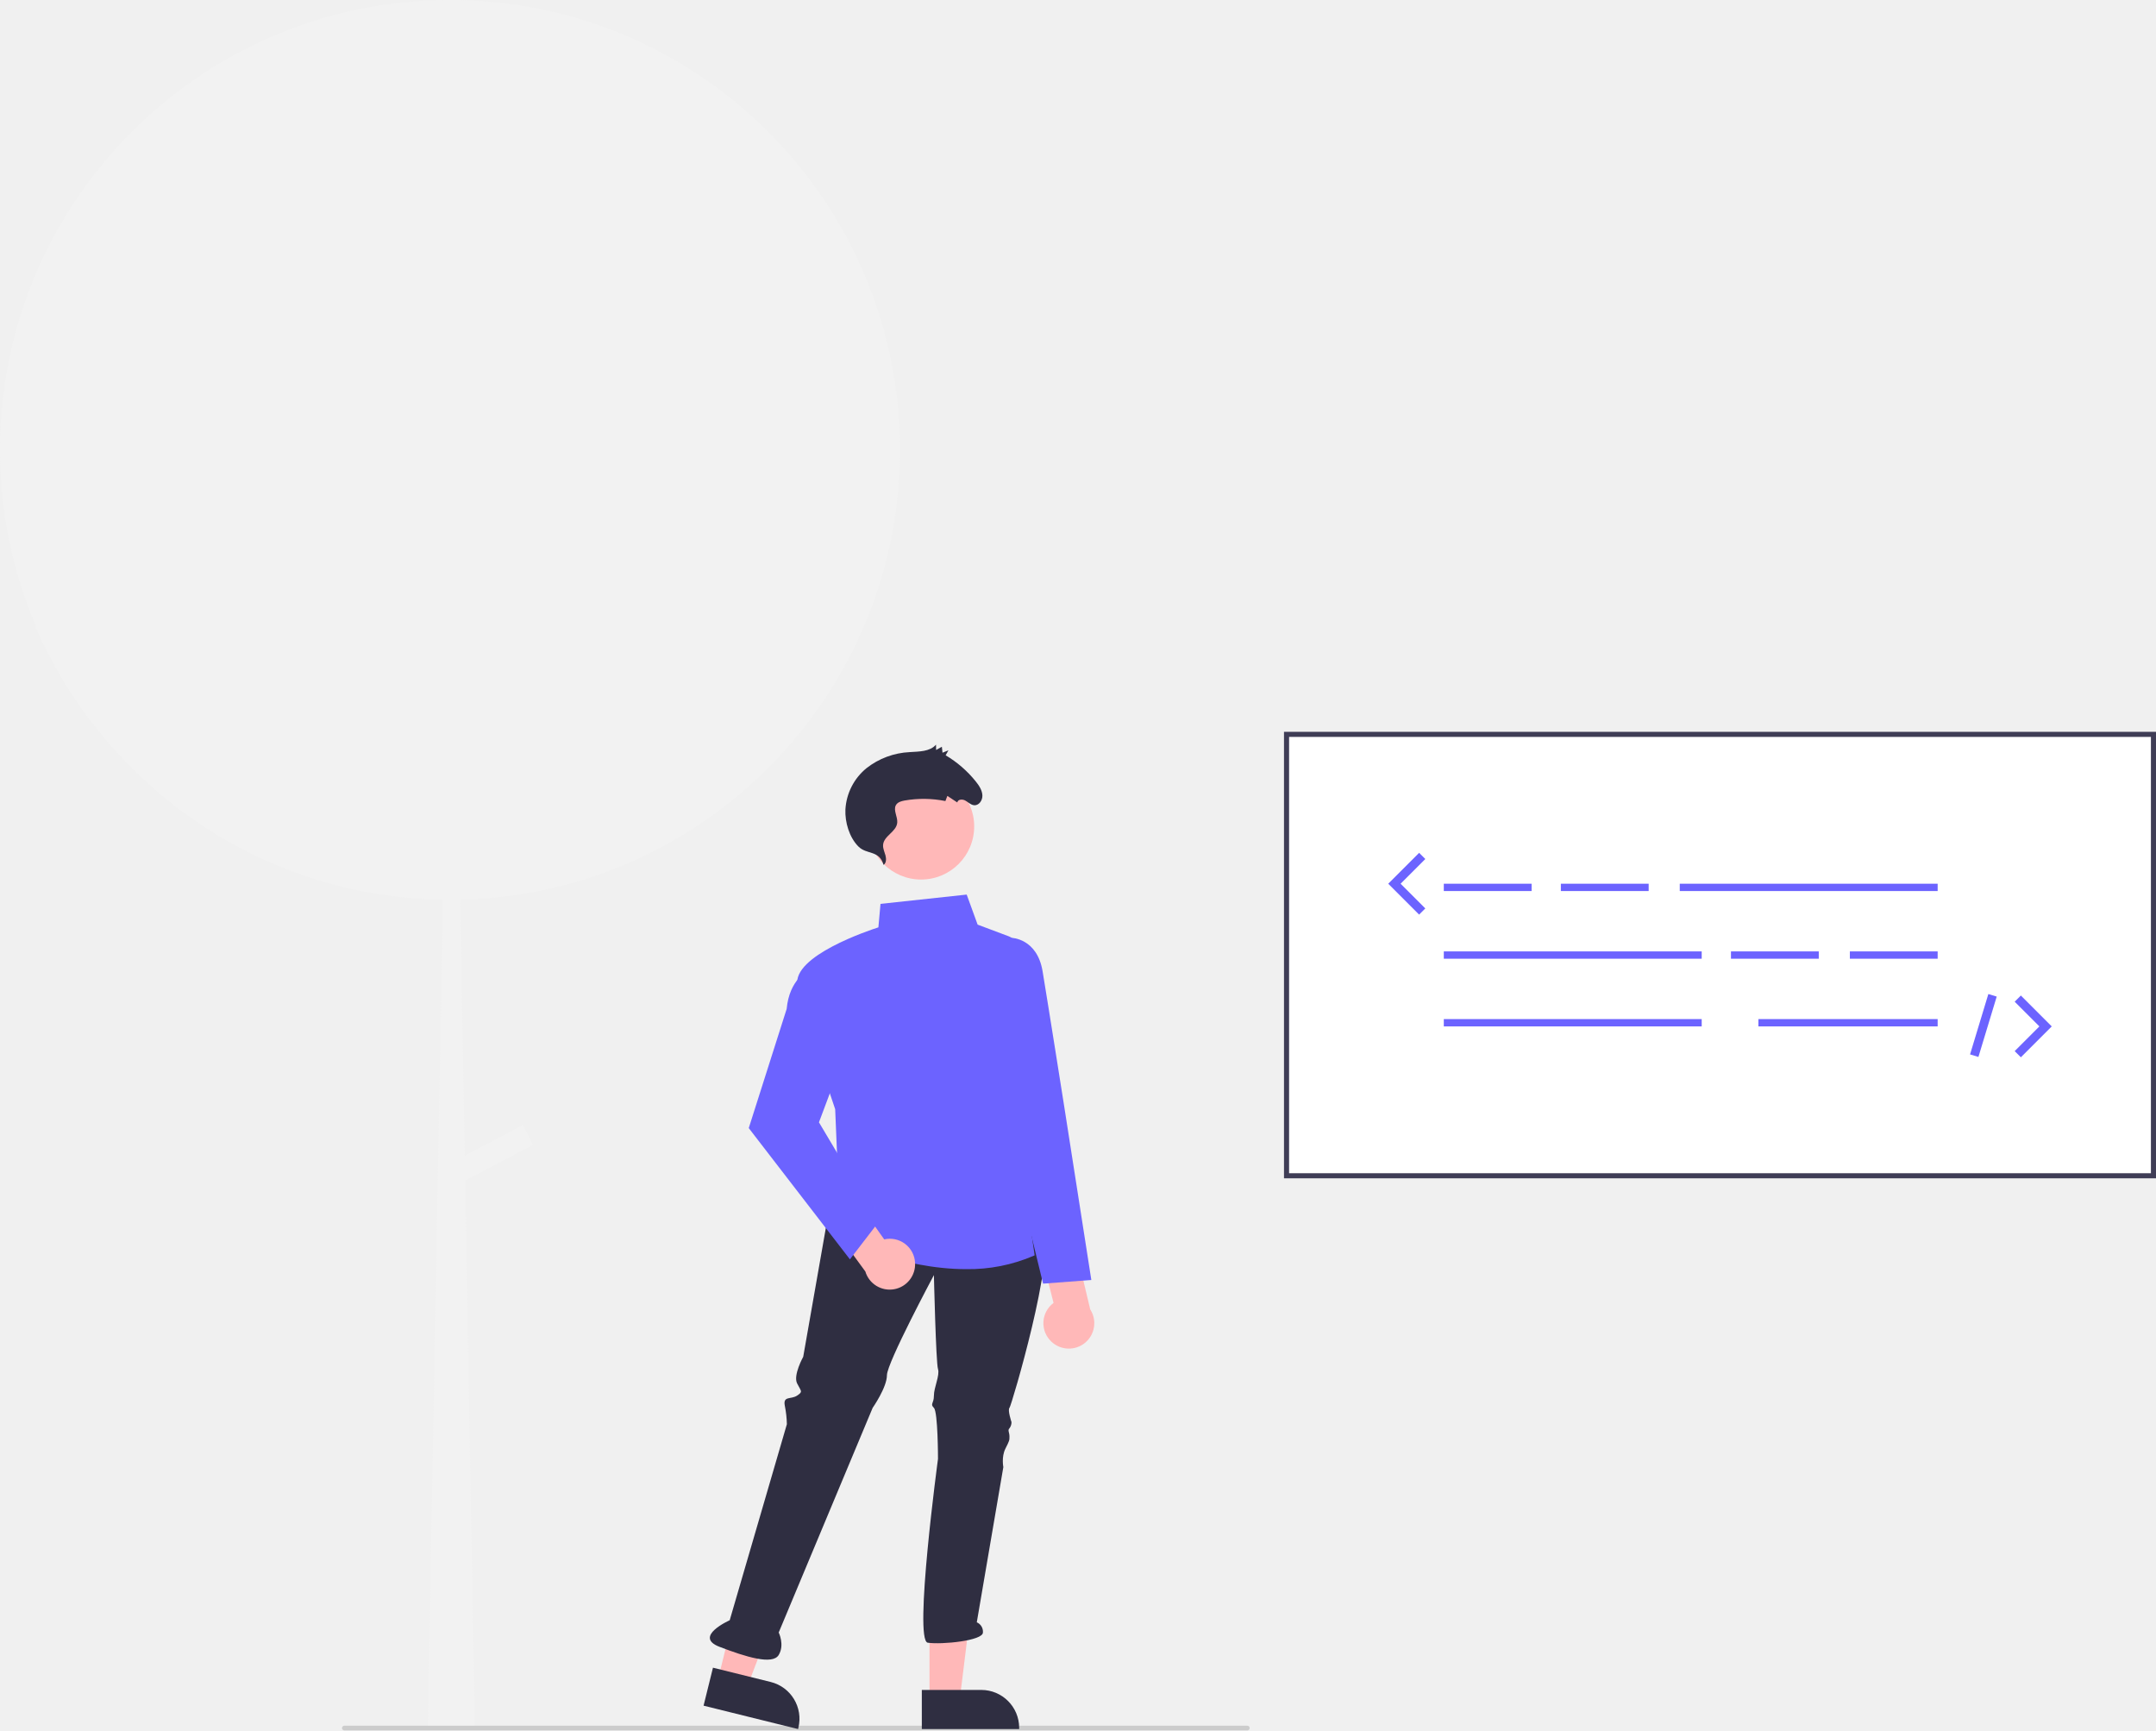
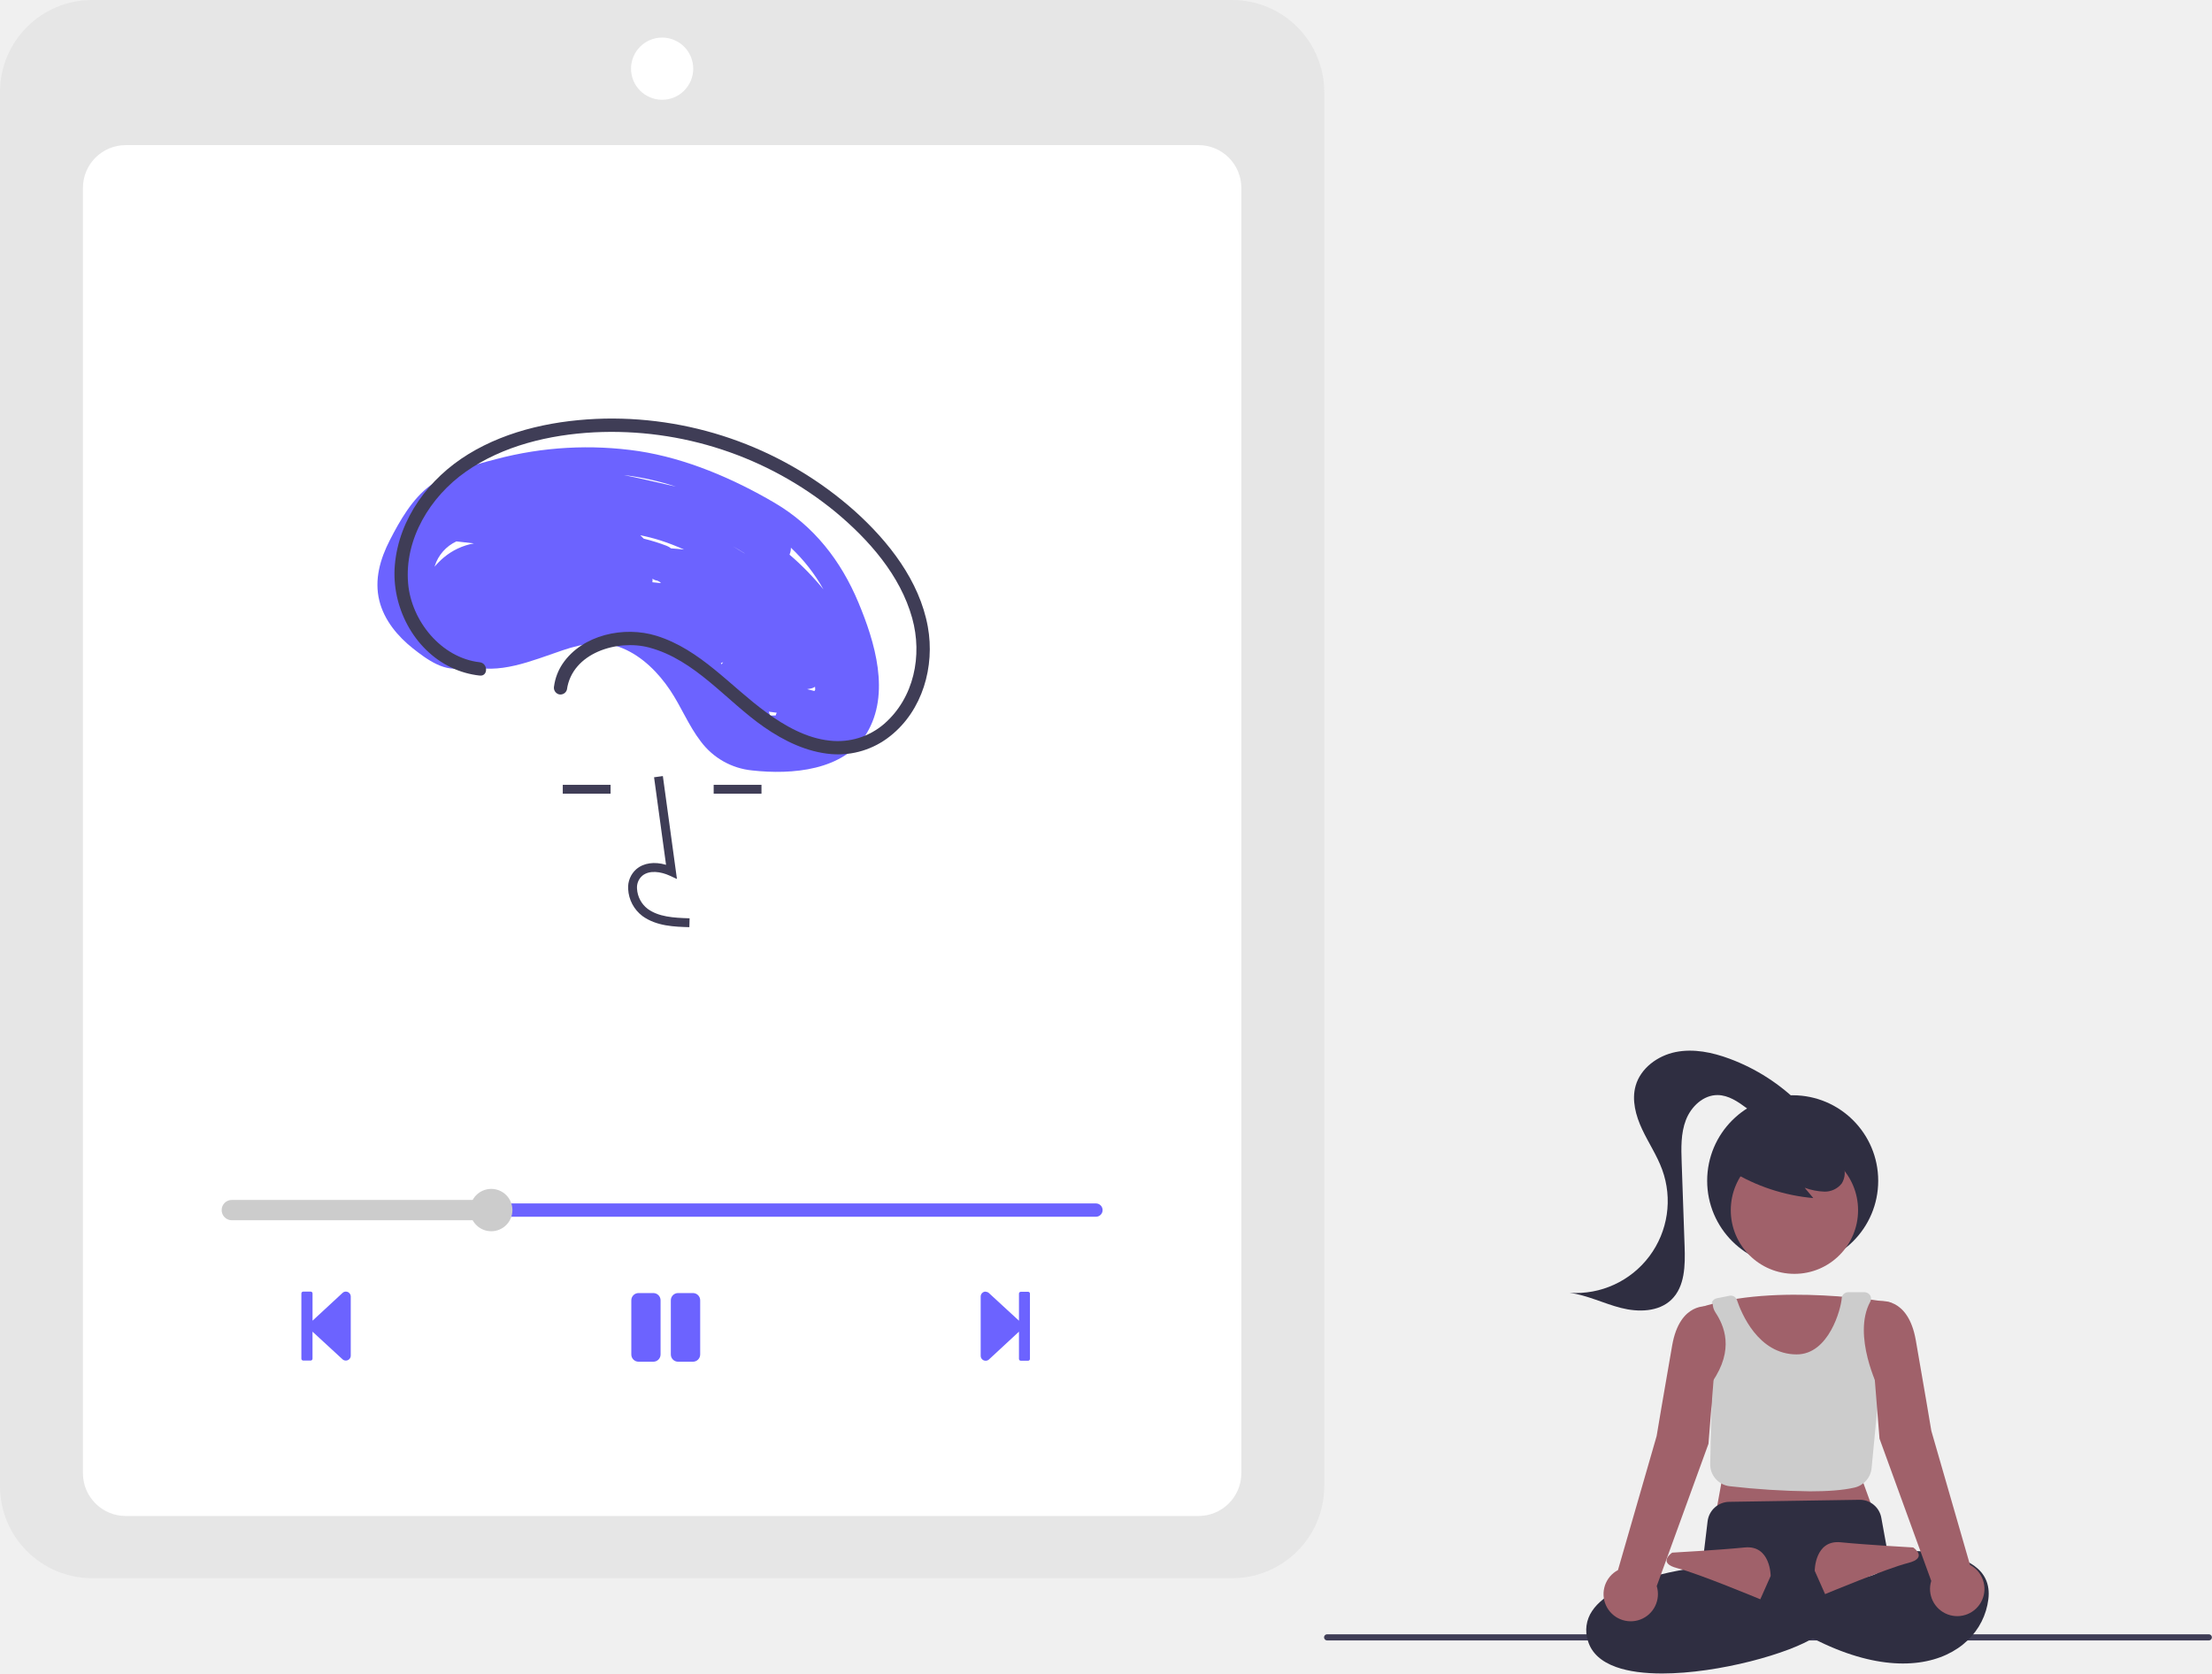
- <svg xmlns="http://www.w3.org/2000/svg" id="b80448b0-14d5-4ee1-8d6b-75eb9311be00" data-name="Layer 1" width="909.754" height="730.11" viewBox="0 0 909.754 730.11">
-   <path d="M524.877,274.721C524.821,169.855,439.765,84.889,334.899,84.945c-104.866.056-189.832,85.112-189.776,189.978A189.876,189.876,0,0,0,160.414,349.473c-.186-.206-.377-.407-.562-.615a190.043,190.043,0,0,0,34.582,53.513c.043.048.087.094.131.141,1.166,1.271,2.34,2.536,3.54,3.775a189.3,189.3,0,0,0,133.922,58.272l-6.416,348.493h19.822L341.421,583.044l28.674-15.096-4.374-8.308-24.483,12.89-1.884-107.986A189.874,189.874,0,0,0,524.877,274.721Z" transform="translate(-145.1232 -84.94497)" fill="#f2f2f2" />
-   <path d="M689.062,579.964h363.675V395.855H689.062Z" transform="translate(-145.1232 -84.94497)" fill="#fff" />
-   <path d="M1054.877,582.104H686.922V393.715h367.955Zm-365.815-2.14h363.675V395.855H689.062Z" transform="translate(-145.1232 -84.94497)" fill="#3f3d56" />
-   <rect x="609.233" y="372.864" width="37.047" height="3.087" fill="#6c63ff" />
-   <rect x="658.629" y="372.864" width="37.047" height="3.087" fill="#6c63ff" />
-   <rect x="730.407" y="401.421" width="37.047" height="3.087" fill="#6c63ff" />
-   <rect x="780.574" y="401.421" width="37.047" height="3.087" fill="#6c63ff" />
-   <rect x="708.796" y="372.864" width="108.825" height="3.087" fill="#6c63ff" />
-   <rect x="609.233" y="401.421" width="108.825" height="3.087" fill="#6c63ff" />
-   <rect x="609.233" y="429.978" width="108.825" height="3.087" fill="#6c63ff" />
-   <rect x="741.984" y="429.978" width="75.637" height="3.087" fill="#6c63ff" />
-   <polygon points="598.821 385.897 585.787 372.864 598.821 359.83 601.428 362.438 591.002 372.864 601.428 383.289 598.821 385.897" fill="#6c63ff" />
-   <polygon points="852.732 446.098 850.124 443.491 860.55 433.064 850.124 422.638 852.732 420.031 865.765 433.064 852.732 446.098" fill="#6c63ff" />
-   <rect x="968.733" y="515.78" width="26.613" height="3.688" transform="translate(56.71628 1222.378) rotate(-73.13998)" fill="#6c63ff" />
-   <path d="M671.44,815.055h-381a1,1,0,0,1,0-2h381a1,1,0,0,1,0,2Z" transform="translate(-145.1232 -84.94497)" fill="#ccc" />
-   <polygon points="392.222 717.182 404.962 717.181 411.022 668.043 392.22 668.044 392.222 717.182" fill="#ffb8b8" />
-   <path d="M534.096,797.968l25.089-.001h.001a15.989,15.989,0,0,1,15.988,15.988v.52l-41.077.002Z" transform="translate(-145.1232 -84.94497)" fill="#2f2e41" />
-   <polygon points="303.001 708.456 315.368 711.517 333.057 665.274 314.805 660.757 303.001 708.456" fill="#ffb8b8" />
-   <path d="M445.969,788.583l24.354,6.027.001 0a15.989,15.989,0,0,1,11.679,19.361l-.125.504-39.874-9.868Z" transform="translate(-145.1232 -84.94497)" fill="#2f2e41" />
-   <path d="M495.251,593.646l-11.202,63.766s-4.308,7.755-2.585,11.202,2.585,3.447,0,5.17-6.032,0-5.17,4.308a43.984,43.984,0,0,1,.862,7.755L453.028,768.571s-15.511,6.894-4.308,11.202,22.404,7.755,24.989,3.447,0-9.479,0-9.479l39.638-94.787s6.032-8.617,6.032-13.787,19.819-42.223,19.819-42.223.862,37.053,1.723,39.638-1.723,7.755-1.723,11.202-1.723,3.447,0,5.17,1.723,21.542,1.723,21.542-10.34,76.691-4.308,77.553,23.266-.862,23.266-4.308a4.3,4.3,0,0,0-2.585-4.308l11.202-65.489s-.862-4.308.862-7.755,1.723-3.447,1.723-5.17-.862-2.585,0-3.447a4.255,4.255,0,0,0,.862-2.585s-1.723-5.17-.862-6.032,19.819-65.489,13.787-73.244S495.251,593.646,495.251,593.646Z" transform="translate(-145.1232 -84.94497)" fill="#2f2e41" />
-   <circle cx="388.667" cy="348.694" r="22.404" fill="#ffb8b8" />
-   <path d="M517.961,449.863c1.152-.773,1.197-2.54.81-3.975s-1.088-2.845-1.028-4.304c.165-3.998,5.671-5.601,5.986-9.58.193-2.447-1.705-5.152-.61-7.27.692-1.338,2.301-1.784,3.766-2.041a46.796,46.796,0,0,1,17.165.231l.825-2.168,4.193,2.767c.229-1.346,2.092-1.481,3.309-.835s2.271,1.761,3.6,1.977c2.117.343,3.791-1.95,3.679-4.156s-1.458-4.205-2.867-5.948a47.165,47.165,0,0,0-12.633-10.936l1.164-2.097-2.492,1.001-.273-2.508-2.428,1.365-.035-2.259c-2.599,2.985-7.126,2.882-11.099,3.151a31.952,31.952,0,0,0-18.255,6.787A24.272,24.272,0,0,0,501.855,426.512c-.226,5.271,1.591,11.686,5.483,15.594C510.876,445.659,516.117,443.503,517.961,449.863Z" transform="translate(-145.1232 -84.94497)" fill="#2f2e41" />
-   <path d="M588.764,651.01a10.668,10.668,0,0,1,.919-16.332l-5.976-23.635,13.477-7.134,7.97,33.495A10.726,10.726,0,0,1,588.764,651.01Z" transform="translate(-145.1232 -84.94497)" fill="#ffb8b8" />
-   <path d="M552.744,620.423c-27.233.002-52.301-12.324-52.64-12.493l-.281-.141-2.285-54.846c-.663-1.938-13.712-40.182-15.923-52.338-2.239-12.315,30.215-23.124,34.156-24.388l.894-9.907,36.369-3.919,4.61,12.677,13.048,4.892a6.454,6.454,0,0,1,4,7.582L567.44,517.033l14.264,97.567-.366.165A69.242,69.242,0,0,1,552.744,620.423Z" transform="translate(-145.1232 -84.94497)" fill="#6c63ff" />
-   <path d="M585.258,626.545l-12.621-51.959-13.68-62.7,6.944-31.25h5.937c.109,0,10.897.161,13.22,14.097,2.25,13.498,9.034,56.457,9.102,56.889l11.466,73.384Z" transform="translate(-145.1232 -84.94497)" fill="#6c63ff" />
-   <path d="M531.252,617.764a10.668,10.668,0,0,0-13.025-9.897l-14.108-19.882-14.173,5.626,20.317,27.797a10.726,10.726,0,0,0,20.988-3.645Z" transform="translate(-145.1232 -84.94497)" fill="#ffb8b8" />
-   <path d="M503.757,616.291l-42.688-55.379,15.995-50.269c1.172-12.638,9.081-16.167,9.417-16.311l.513-.22,13.918,37.117L490.693,558.48,515.776,600.666Z" transform="translate(-145.1232 -84.94497)" fill="#6c63ff" />
+ <svg xmlns="http://www.w3.org/2000/svg" data-name="Layer 1" width="853.562" height="645.776" viewBox="0 0 853.562 645.776">
+   <path d="M1025.59,760.141h-340.294a1.191,1.191,0,0,1,0-2.381h340.294a1.191,1.191,0,0,1,0,2.381Z" transform="translate(-173.219 -127.1122)" fill="#3f3d56" />
+   <circle cx="691.759" cy="455.646" r="33" fill="#2f2e41" />
+   <circle cx="692.429" cy="467" r="24.561" fill="#a0616a" />
+   <path d="M902.978,629.758s-45-8-74,2l8.5,67.5-2,11,60-2-4-11Z" transform="translate(-173.219 -127.1122)" fill="#a0616a" />
+   <path d="M871.707,702.597a302.541,302.541,0,0,1-30.999-1.964,8.492,8.492,0,0,1-7.562-8.645l.73-31.567.085-.123c8.694-12.593,4.459-21.791,1.202-26.743a6.397,6.397,0,0,1-1.052-3.522h0c-.5-.695-.612.405-.302-.379a2.51,2.51,0,0,1,1.836-1.538l4.964-.992a2.499,2.499,0,0,1,2.858,1.651c1.668,4.977,8.169,20.991,23.066,20.987,12.445-.003,17.089-17.611,17.367-21.681a2.503,2.503,0,0,1,2.493-2.322h6.201a2.617,2.617,0,0,1,2.066.934,2.48,2.48,0,0,1,.244,2.751c-7.076,13.01,3.265,33.596,3.37,33.802l.066.13-2.918,30.293a8.541,8.541,0,0,1-6.574,7.477C884.336,702.206,878.239,702.597,871.707,702.597Z" transform="translate(-173.219 -127.1122)" fill="#ccc" />
+   <path d="M814.603,772.888c-6.72.001-12.872-.74-17.76-2.489-5.81-2.079-9.458-5.441-10.844-9.995a13.201,13.201,0,0,1,1.606-11.673c8.595-12.87,38.421-16.497,42.423-16.929l2.12-17.667a8.531,8.531,0,0,1,8.307-7.486l50.232-.784a8.421,8.421,0,0,1,8.496,6.978l2.854,15.7-32.938,15.97,4.98,13.945-.325.217C864.115,765.102,836.392,772.887,814.603,772.888Z" transform="translate(-173.219 -127.1122)" fill="#2f2e41" />
+   <path d="M897.478,726.258s46-6,43,18-38,41-91,0l6-12s30,8,42,2Z" transform="translate(-173.219 -127.1122)" fill="#2f2e41" />
+   <path d="M856.478,735.258s0-12-10-11-28,2-28,2-6,4,2,6,32,12,32,12Z" transform="translate(-173.219 -127.1122)" fill="#a0616a" />
+   <path d="M873.478,733.258s0-12,10-11,28,2,28,2,6,4-2,6-32,12-32,12Z" transform="translate(-173.219 -127.1122)" fill="#a0616a" />
+   <path d="M933.4,730.985l-14.921-51.727s-3-18-6-35-14-15-14-15l-2,1v27l2,25,19.965,54.904a10.501,10.501,0,1,0,14.956-6.177Z" transform="translate(-173.219 -127.1122)" fill="#a0616a" />
+   <path d="M832.478,631.258s-11-2-14,15-6,35-6,35l-14.921,51.727a10.496,10.496,0,1,0,14.956,6.177l19.965-54.904,2-25V634.494a3.618,3.618,0,0,0-2-3.236Z" transform="translate(-173.219 -127.1122)" fill="#a0616a" />
+   <path d="M841.335,579.024a73.041,73.041,0,0,0,31.599,10.412l-3.331-3.991a24.477,24.477,0,0,0,7.561,1.501,8.281,8.281,0,0,0,6.75-3.159,7.702,7.702,0,0,0,.516-7.115,14.589,14.589,0,0,0-4.589-5.739,27.323,27.323,0,0,0-25.431-4.545,16.33,16.33,0,0,0-7.595,4.872,9.236,9.236,0,0,0-1.863,8.561" transform="translate(-173.219 -127.1122)" fill="#2f2e41" />
+   <path d="M868.084,553.421a75.485,75.485,0,0,0-27.463-17.759c-6.639-2.459-13.865-3.979-20.805-2.582s-13.504,6.198-15.44,13.008c-1.583,5.568.052,11.564,2.509,16.806s5.738,10.102,7.725,15.54a35.468,35.468,0,0,1-35.689,47.562c6.819.914,13.105,4.119,19.771,5.825s14.533,1.59,19.486-3.185c5.241-5.052,5.346-13.267,5.092-20.542q-.565-16.222-1.13-32.445c-.192-5.515-.356-11.208,1.633-16.356s6.716-9.656,12.235-9.609c4.183.035,7.884,2.569,11.239,5.068s6.904,5.165,11.071,5.536,8.923-2.711,8.611-6.883" transform="translate(-173.219 -127.1122)" fill="#2f2e41" />
+   <path d="M648.719,736.112h-440a35.54,35.54,0,0,1-35.5-35.5v-538a35.54,35.54,0,0,1,35.5-35.5h440a35.54,35.54,0,0,1,35.5,35.5v538A35.54,35.54,0,0,1,648.719,736.112Z" transform="translate(-173.219 -127.1122)" fill="#e6e6e6" />
+   <path d="M635.719,712.112h-414a16.519,16.519,0,0,1-16.5-16.5v-496a16.519,16.519,0,0,1,16.5-16.5h414a16.519,16.519,0,0,1,16.5,16.5v496A16.519,16.519,0,0,1,635.719,712.112Z" transform="translate(-173.219 -127.1122)" fill="#fff" />
+   <path d="M504.448,359.578c-6.726-16.101-17.172-29.532-32.335-38.434-15.931-9.353-34.117-17.141-52.439-19.951a136.799,136.799,0,0,0-54.965,3.076c-8.64,2.238-18.165,4.837-25.452,10.195-6.966,5.122-11.738,13.548-15.623,21.117-3.722,7.252-6.042,15.237-4.028,23.359,1.856,7.485,7.047,13.718,12.984,18.409,5.304,4.19,12.721,9.736,19.815,7.14a5.529,5.529,0,0,0,1.146-.578c12.251,3.728,24.432-1.694,37.008-5.938,7.643-2.58,15.328-3.884,23.004-.664,7.563,3.172,13.719,9.405,18.23,16.123,4.292,6.39,7.118,13.645,11.827,19.771a28.093,28.093,0,0,0,19.858,11.213c15.196,1.7,35.365.134,44.119-14.254C516.927,394.83,510.823,374.838,504.448,359.578Zm-155.117-23.547q3.381.384,6.762.767a25.003,25.003,0,0,0-11.653,5.464,29.688,29.688,0,0,0-3.523,3.52c.031-.103.049-.201.082-.305A15.725,15.725,0,0,1,349.332,336.031Zm75.667,14.393a3.868,3.868,0,0,0,1.7.725c.072.012.144.025.216.037q.628.361,1.261.715c-.048.066-.084.139-.129.207-1.03-.107-2.062-.209-3.092-.312A5.424,5.424,0,0,0,424.999,350.425ZM452.275,382.678a4.515,4.515,0,0,0-.599.791q-.152-.22-.304-.44A2.985,2.985,0,0,1,452.275,382.678Zm17.616,19.066q1.532.201,3.064.403a3.871,3.871,0,0,0-.416,1.062c-.724.024-1.454.036-2.184.039Zm14.794-8.694q.617-.106,1.233-.212a4.487,4.487,0,0,0,1.802-.716c.002.072.008.145.011.217.009.246.032.553.063.903-.101.176-.203.352-.311.526Q486.084,393.409,484.685,393.049Zm-52.537-54.332a5.884,5.884,0,0,0-1.641-.965,70.962,70.962,0,0,0-8.87-2.774q-.677-.636-1.322-1.306a71.41,71.41,0,0,1,7.536,1.918,87.75,87.75,0,0,1,9.326,3.586Q434.66,338.895,432.148,338.717Zm28.301,1.896q-2.215-1.384-4.458-2.718,2.299,1.296,4.533,2.716Zm30.515,13.927a106.464,106.464,0,0,0-13.089-13.405,6.516,6.516,0,0,0,.542-2.671A67.264,67.264,0,0,1,490.963,354.54ZM434.054,314.899c-.625-.145-1.251-.29-1.878-.432-5.949-1.343-12.01-2.79-18.125-4.017.328.039.656.07.984.112A105.589,105.589,0,0,1,434.054,314.899Z" transform="translate(-173.219 -127.1122)" fill="#6c63ff" />
+   <circle cx="255.5" cy="26.5" r="12" fill="#fff" />
+   <path d="M306.677,625.525c-.004-0-.009,0-.014,0a1.861,1.861,0,0,0-1.203.448l-11.639,10.772V626.239a.713.713,0,0,0-.713-.713h-2.882a.713.713,0,0,0-.713.713v25.181a.713.713,0,0,0,.713.713h2.868a.714.714,0,0,0,.714-.713v-10.436l11.639,10.716a1.848,1.848,0,0,0,1.204.434,1.889,1.889,0,0,0,1.916-1.86v-22.831A1.902,1.902,0,0,0,306.677,625.525Z" transform="translate(-173.219 -127.1122)" fill="#6c63ff" />
+   <path d="M569.94,625.595l-.014 0h-2.798a.713.713,0,0,0-.713.713v10.45l-11.639-10.716a1.874,1.874,0,0,0-1.217-.448v-.07a1.902,1.902,0,0,0-1.916,1.889c-0.0.009-0.0.019,0,.028V650.3a1.903,1.903,0,0,0,1.902,1.903l.014-0a1.861,1.861,0,0,0,1.217-.434l11.639-10.786V651.489a.713.713,0,0,0,.713.713h2.798a.714.714,0,0,0,.727-.699V626.308A.713.713,0,0,0,569.94,625.595Z" transform="translate(-173.219 -127.1122)" fill="#6c63ff" />
+   <rect x="243.609" y="498.973" width="11.289" height="26.496" rx="2.798" fill="#6c63ff" />
+   <path d="M440.61,626.085h-5.736a2.798,2.798,0,0,0-2.798,2.798v20.9a2.798,2.798,0,0,0,2.798,2.798h5.736a2.798,2.798,0,0,0,2.798-2.798V628.883A2.798,2.798,0,0,0,440.61,626.085Z" transform="translate(-173.219 -127.1122)" fill="#6c63ff" />
+   <path d="M596.12,596.637H264.115a2.567,2.567,0,0,1,0-5.134H596.12a2.567,2.567,0,1,1,0,5.134Z" transform="translate(-173.219 -127.1122)" fill="#6c63ff" />
+   <path d="M362.795,602.233a8.17,8.17,0,1,1,8.156-8.184v.014A8.17,8.17,0,0,1,362.795,602.233Z" transform="translate(-173.219 -127.1122)" fill="#ccc" />
+   <path d="M360.369,597.993H262.673a3.923,3.923,0,0,1,0-7.846H360.369a2.058,2.058,0,0,1,2.055,2.055v3.735A2.058,2.058,0,0,1,360.369,597.993Z" transform="translate(-173.219 -127.1122)" fill="#ccc" />
+   <path d="M439.226,484.895c-5.662-.158-12.71-.356-18.136-4.32a13.929,13.929,0,0,1-5.481-10.4,9.369,9.369,0,0,1,3.186-7.694c2.835-2.395,6.975-2.959,11.437-1.647l-4.623-33.783,3.393-.465,5.435,39.716-2.834-1.3c-3.286-1.507-7.795-2.273-10.598.095a6.017,6.017,0,0,0-1.974,4.957,10.527,10.527,0,0,0,4.078,7.755c4.223,3.086,9.84,3.484,16.211,3.663Z" transform="translate(-173.219 -127.1122)" fill="#3f3d56" />
+   <rect x="217.162" y="302.853" width="18.447" height="3.425" fill="#3f3d56" />
+   <rect x="275.39" y="302.853" width="18.447" height="3.425" fill="#3f3d56" />
+   <path d="M358.332,382.668c-14.855-1.694-26.36-15.927-27.624-30.369-1.503-17.181,8.502-33.499,22.229-43.14,14.355-10.082,32.24-14.293,49.545-15.22A136.166,136.166,0,0,1,495.558,324.618c12.967,10.77,25.077,24.488,29.667,41.058,3.986,14.391.742,30.693-10.832,40.772a27.361,27.361,0,0,1-20.996,6.465c-8.981-.932-17.267-5.655-24.439-10.87-13.952-10.144-25.406-24.276-42.404-29.577-12.464-3.887-28.638-.466-36.254,10.806a20.515,20.515,0,0,0-3.275,8.595,2.66,2.66,0,0,0,1.794,3.16,2.585,2.585,0,0,0,3.16-1.794c2-14.196,19.455-19.494,31.704-16.252,17.86,4.727,29.849,20.664,44.502,30.79,7.704,5.324,16.467,9.58,25.916,10.344a32.181,32.181,0,0,0,22.612-6.946c12.518-9.885,17.306-26.887,14.537-42.194-3.205-17.726-15.136-32.918-28.227-44.68a141.197,141.197,0,0,0-96.494-35.646c-18.108.416-37.002,4.154-52.602,13.725-15.132,9.284-26.828,24.815-28.356,42.869-1.345,15.891,7.18,32.512,21.816,39.474a34.164,34.164,0,0,0,10.947,3.09c3.28.374,3.253-4.767,0-5.138Z" transform="translate(-173.219 -127.1122)" fill="#3f3d56" />
</svg>
